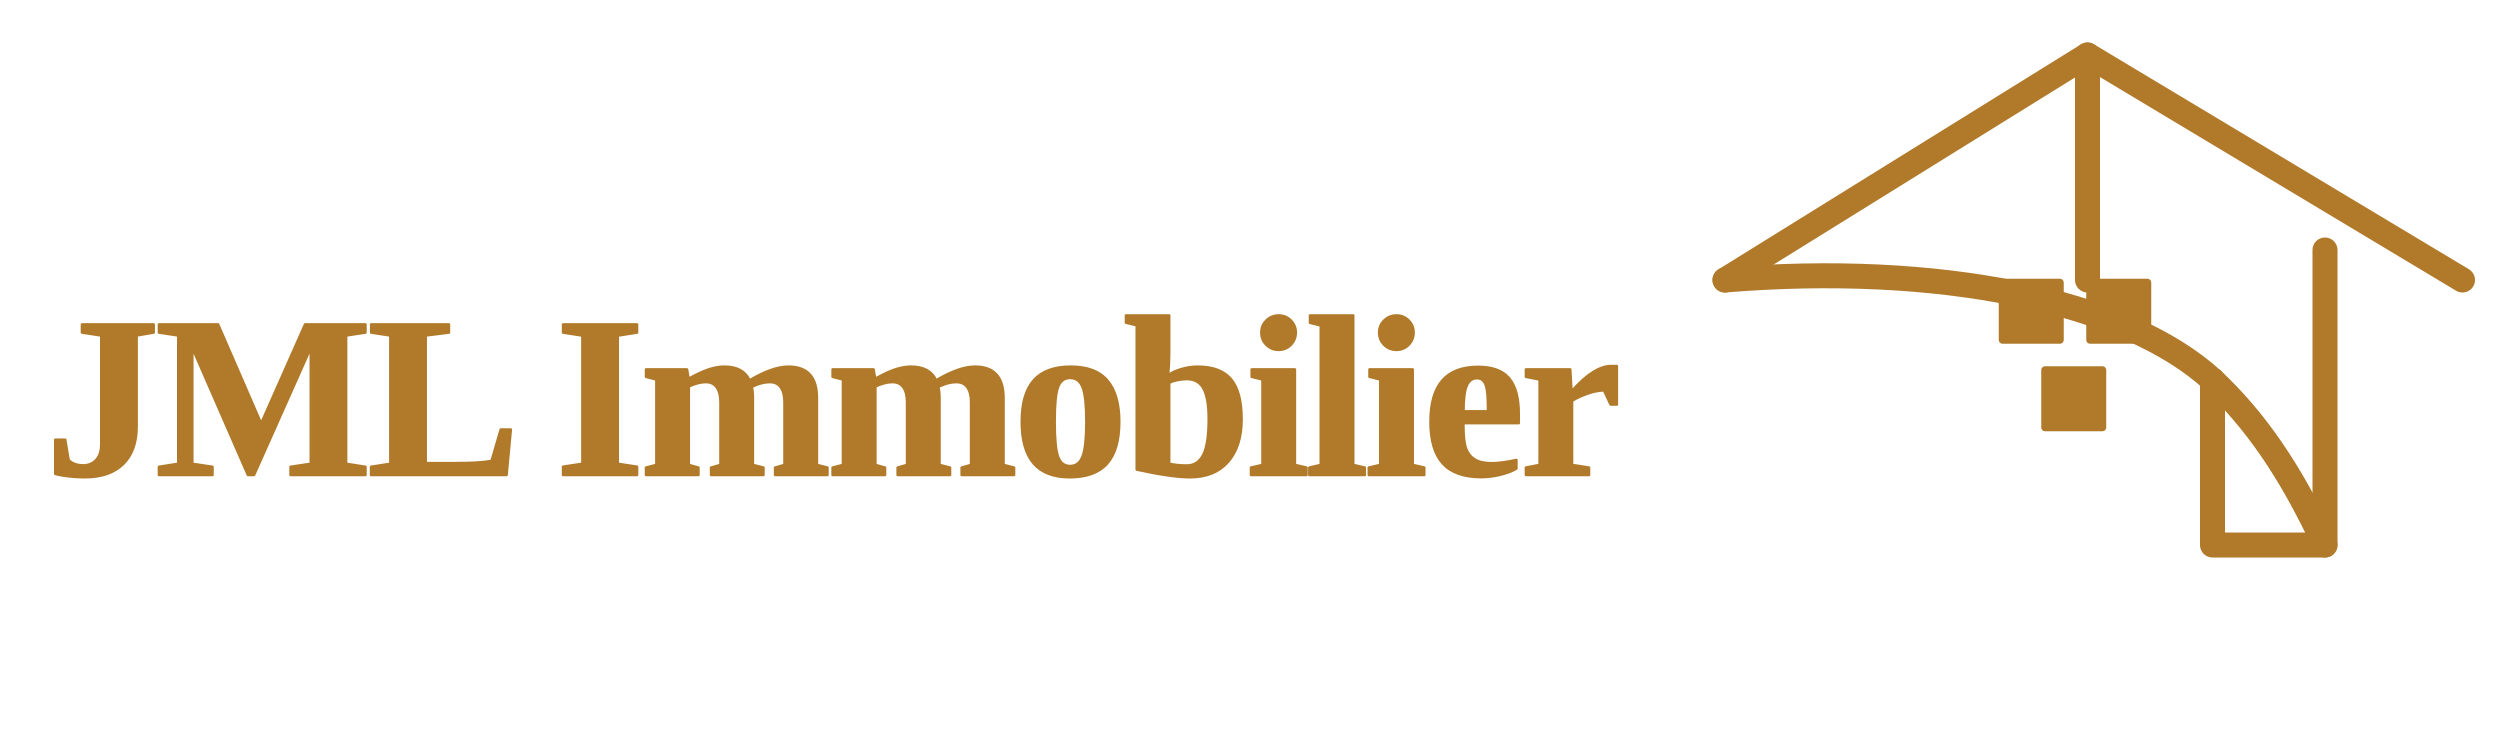
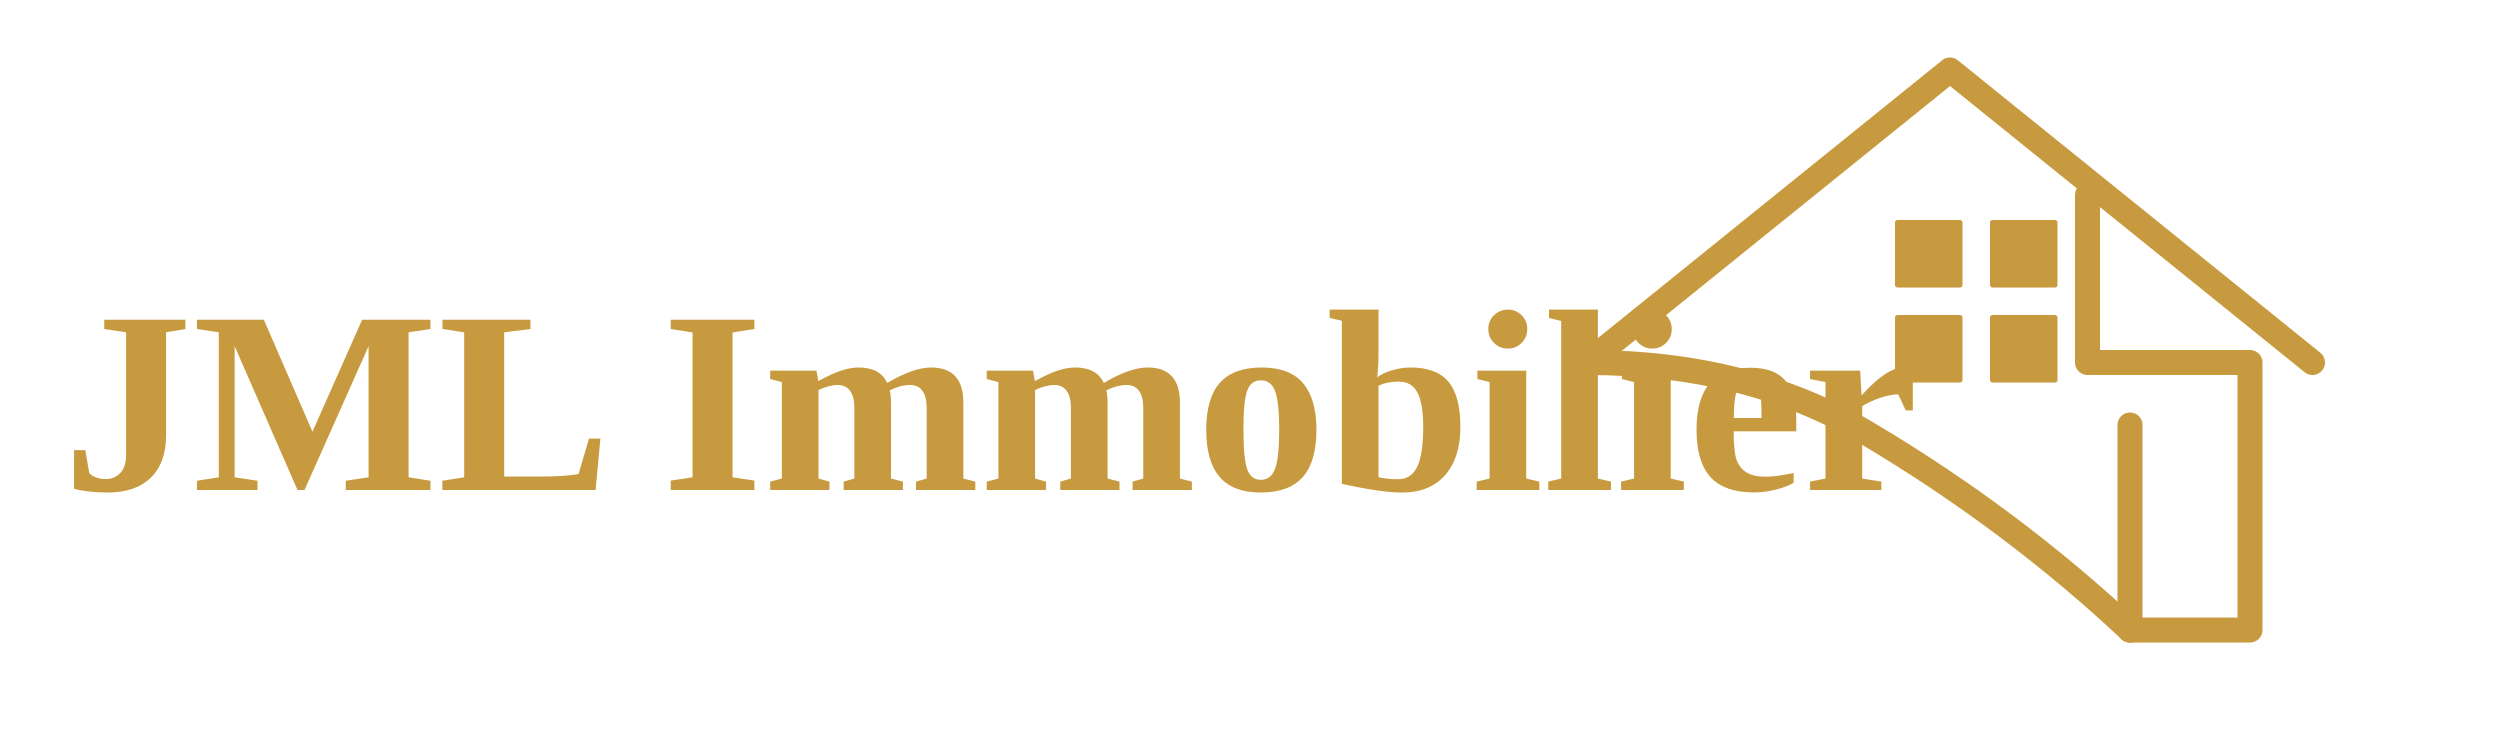
<svg xmlns="http://www.w3.org/2000/svg" width="1000" height="300" viewBox="0 0 1000 300">
-   <g fill="#b07a2a" stroke="#b07a2a" stroke-linecap="round" stroke-linejoin="round">
-     <text x="18" y="190" font-family="Georgia, 'Times New Roman', serif" font-size="92" font-weight="700" letter-spacing="-2">JML Immobilier</text>
-     <path d="M690 112 L835 22 L985 112" fill="none" stroke-width="10" />
-     <path d="M835 22 L835 112" fill="none" stroke-width="10" />
-     <path d="M930 100 L930 218 L885 218 L885 152" fill="none" stroke-width="10" />
-     <path d="M690 112 C775 105 850 120 885 152 C902 168 916 188 930 218" fill="none" stroke-width="10" />
-     <rect x="800" y="112" width="25" height="25" rx="1" />
-     <rect x="835" y="112" width="25" height="25" rx="1" />
-     <rect x="817" y="147" width="25" height="25" rx="1" />
+   <g fill="none" stroke="#c89a3f" stroke-width="10" stroke-linecap="round" stroke-linejoin="round">
+     <path d="M635 145 L780 28 L925 145" />
+     <path d="M835 78 L835 145 L900 145 L900 252 L852 252" />
+     <path d="M852 252 L852 170" />
+     <path d="M635 145 Q700 145 748 174 Q805 208 852 252" />
  </g>
+   <g fill="#c89a3f">
+     <rect x="758" y="88" width="27" height="27" rx="1" />
+     <rect x="796" y="88" width="27" height="27" rx="1" />
+     <rect x="758" y="126" width="27" height="27" rx="1" />
+     <rect x="796" y="126" width="27" height="27" rx="1" />
+   </g>
+   <text x="25" y="196" font-family="Georgia, 'Times New Roman', serif" font-size="104" font-weight="700" fill="#c89a3f">JML Immobilier</text>
</svg>
